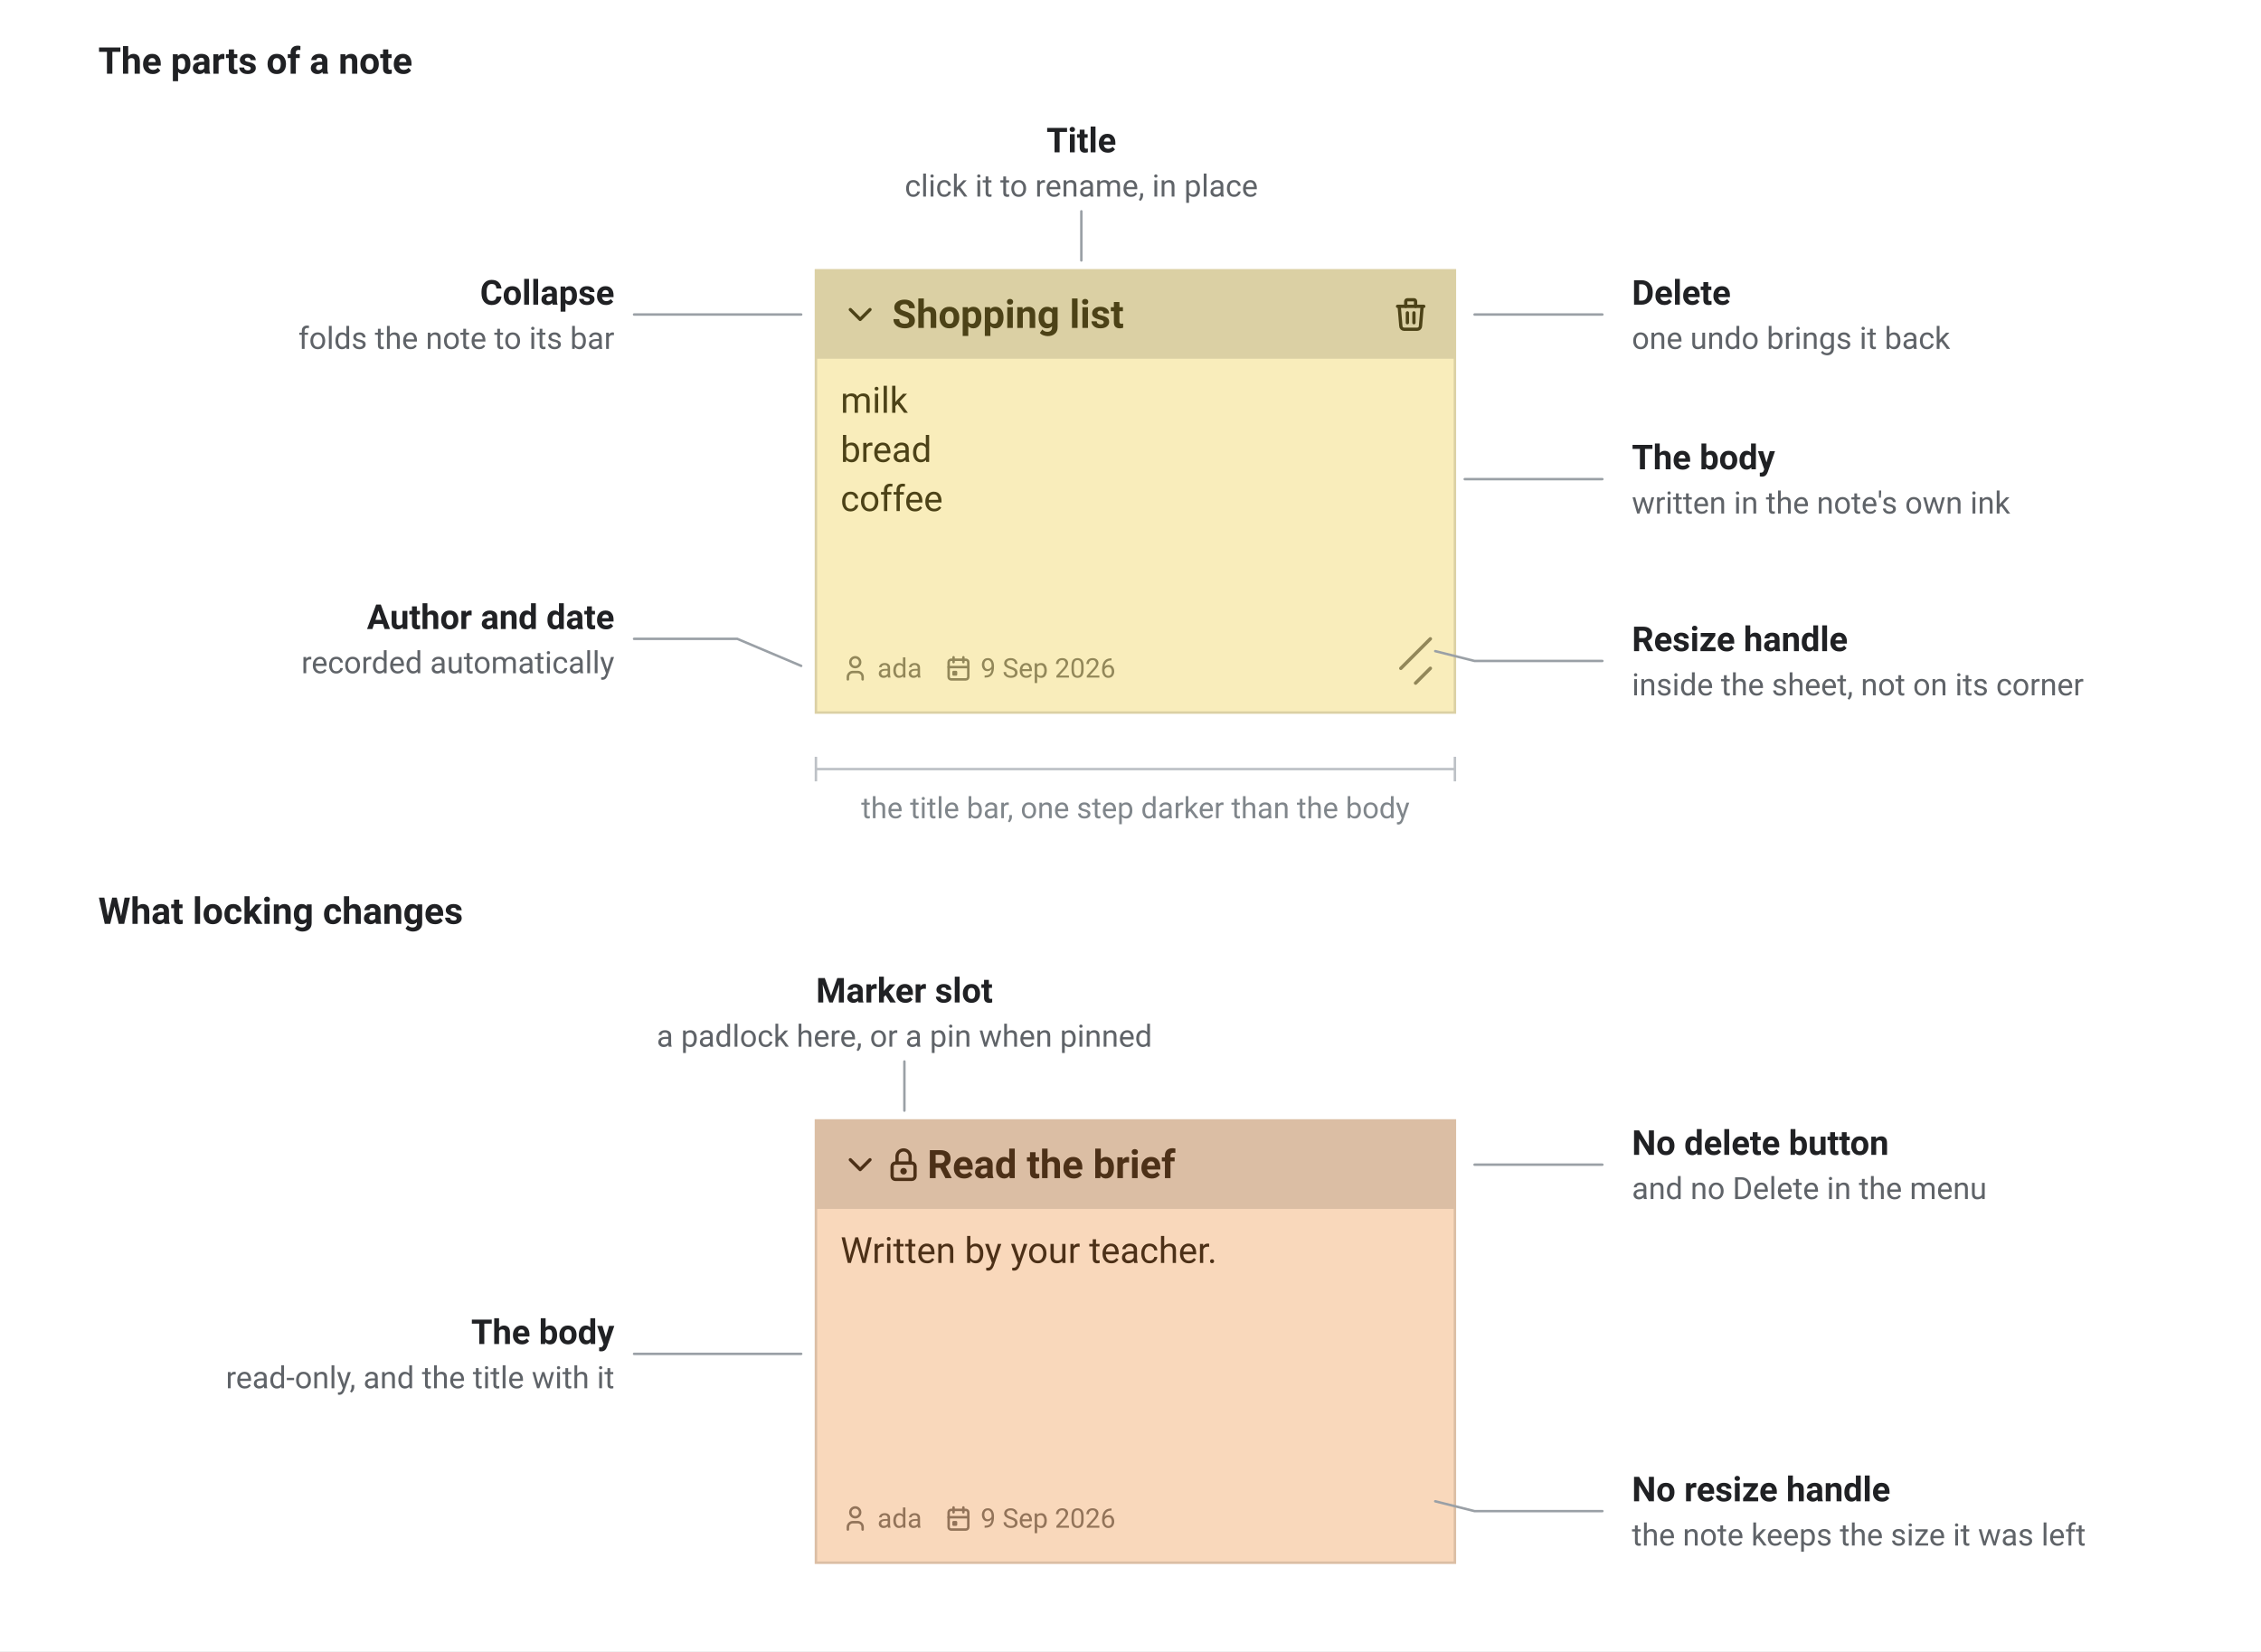
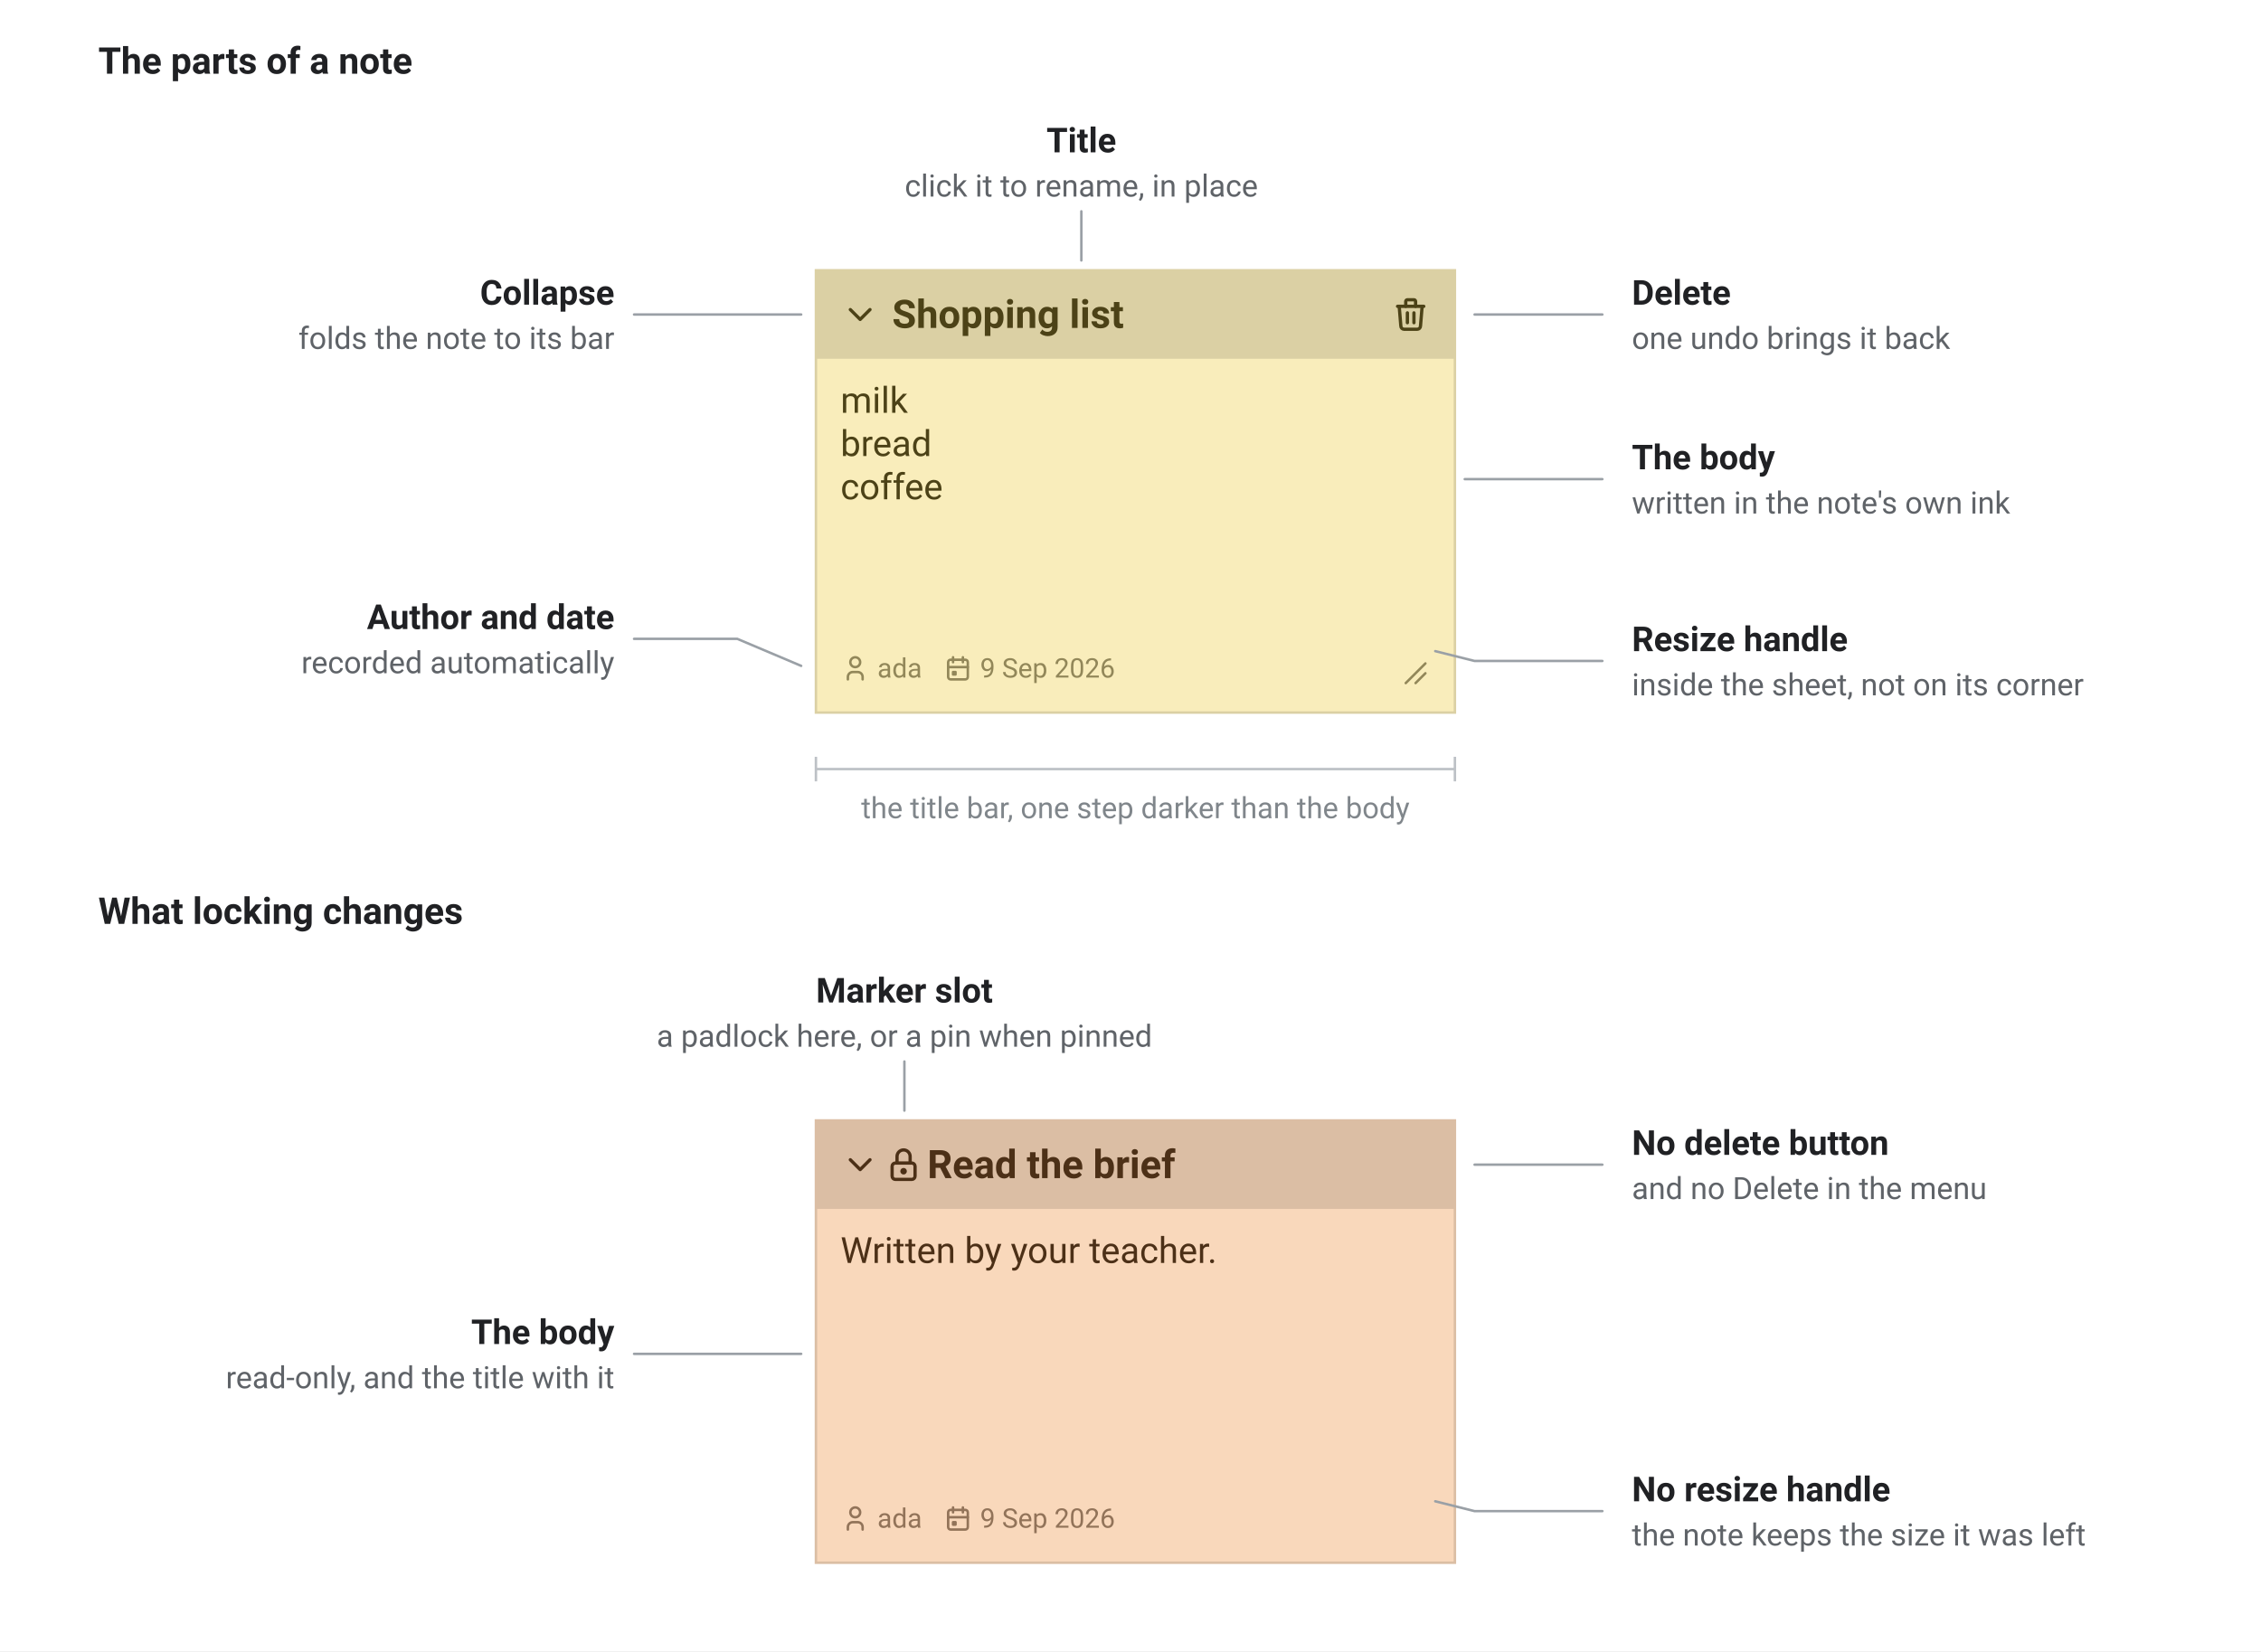
<svg xmlns="http://www.w3.org/2000/svg" width="920" height="672" viewBox="0 0 920 672" font-family="system-ui, -apple-system, 'Segoe UI', Roboto, Helvetica, Arial, sans-serif">
  <rect width="920" height="672" fill="#ffffff" />
  <text x="40" y="30" font-size="15" font-weight="600" fill="#202124">The parts of a note</text>
-   <g transform="translate(332, 110)">
-     <rect width="260" height="180" fill="#f9edbb" stroke="#dbd0a4" stroke-width="1" />
-     <rect width="260" height="36" fill="#dbd0a4" />
-     <g transform="translate(10, 10) scale(0.6667)" fill="none" stroke="#4c4217" stroke-width="2" stroke-linecap="round" stroke-linejoin="round">
+   <g data-note="anatomy-plain" transform="translate(332, 110)">
+     <rect data-part="card" width="260" height="180" fill="#f9edbb" stroke="#dbd0a4" stroke-width="1" />
+     <rect data-part="bar" width="260" height="36" fill="#dbd0a4" />
+     <g data-part="foldout" transform="translate(10, 10) scale(0.6667)" fill="none" stroke="#4c4217" stroke-width="2" stroke-linecap="round" stroke-linejoin="round">
      <path d="M6 9l6 6l6 -6" />
    </g>
-     <g transform="translate(234, 10) scale(0.6667)" fill="none" stroke="#4c4217" stroke-width="2" stroke-linecap="round" stroke-linejoin="round">
+     <g data-part="delete" transform="translate(234, 10) scale(0.6667)" fill="none" stroke="#4c4217" stroke-width="2" stroke-linecap="round" stroke-linejoin="round">
      <path d="M4 7l16 0" />
      <path d="M10 11l0 6" />
      <path d="M14 11l0 6" />
      <path d="M5 7l1 12a2 2 0 0 0 2 2h8a2 2 0 0 0 2 -2l1 -12" />
      <path d="M9 7v-3a1 1 0 0 1 1 -1h4a1 1 0 0 1 1 1v3" />
    </g>
-     <text x="31" y="18" font-size="16" font-weight="bold" fill="#4c4217" dominant-baseline="central">Shopping list</text>
-     <g font-size="14.67" fill="#4c4217">
-       <text x="10" y="58">milk</text>
-       <text x="10" y="78">bread</text>
-       <text x="10" y="98">coffee</text>
+     <text data-part="title" x="31" y="18" font-size="16" font-weight="bold" fill="#4c4217" dominant-baseline="central">Shopping list</text>
+     <text x="10" y="58" font-size="14.67" fill="#4c4217">milk</text>
+     <text x="10" y="75.6" font-size="14.67" fill="#4c4217">bread</text>
+     <text x="10" y="93.2" font-size="14.67" fill="#4c4217">coffee</text>
+     <g data-part="footer-author-icon" transform="translate(10, 156) scale(0.5)" fill="none" stroke="#4c4217" stroke-width="2" stroke-linecap="round" stroke-linejoin="round" opacity="0.6">
+       <path d="M8 7a4 4 0 1 0 8 0a4 4 0 0 0 -8 0" />
+       <path d="M6 21v-2a4 4 0 0 1 4 -4h4a4 4 0 0 1 4 4v2" />
    </g>
-     <g transform="translate(10, 156)" fill="none" stroke="#4c4217" stroke-width="2" stroke-linecap="round" stroke-linejoin="round" opacity="0.6">
-       <g transform="scale(0.5)">
-         <path d="M8 7a4 4 0 1 0 8 0a4 4 0 0 0 -8 0" />
-         <path d="M6 21v-2a4 4 0 0 1 4 -4h4a4 4 0 0 1 4 4v2" />
-       </g>
+     <text data-part="footer-author-text" x="25" y="162" font-size="11" fill="#4c4217" opacity="0.6" dominant-baseline="central">ada</text>
+     <g data-part="footer-date-icon" transform="translate(51.8, 156) scale(0.5)" fill="none" stroke="#4c4217" stroke-width="2" stroke-linecap="round" stroke-linejoin="round" opacity="0.6">
+       <path d="M4 7a2 2 0 0 1 2 -2h12a2 2 0 0 1 2 2v12a2 2 0 0 1 -2 2h-12a2 2 0 0 1 -2 -2l0 -12" />
+       <path d="M16 3l0 4" />
+       <path d="M8 3l0 4" />
+       <path d="M4 11l16 0" />
+       <path d="M8 15h2v2h-2l0 -2" />
    </g>
-     <text x="25" y="162" font-size="11" fill="#4c4217" opacity="0.6" dominant-baseline="central">ada</text>
-     <g transform="translate(52, 156)" fill="none" stroke="#4c4217" stroke-width="2" stroke-linecap="round" stroke-linejoin="round" opacity="0.6">
-       <g transform="scale(0.5)">
-         <path d="M4 7a2 2 0 0 1 2 -2h12a2 2 0 0 1 2 2v12a2 2 0 0 1 -2 2h-12a2 2 0 0 1 -2 -2l0 -12" />
-         <path d="M16 3l0 4" />
-         <path d="M8 3l0 4" />
-         <path d="M4 11l16 0" />
-         <path d="M8 15h2v2h-2l0 -2" />
-       </g>
-     </g>
-     <text x="67" y="162" font-size="11" fill="#4c4217" opacity="0.6" dominant-baseline="central">9 Sep 2026</text>
-     <g stroke="#4c4217" stroke-width="1.4" fill="none" opacity="0.6" stroke-linecap="round">
-       <path d="M238 162 L 250 150" />
-       <path d="M244 168 L 250 162" />
+     <text data-part="footer-date-text" x="66.8" y="162" font-size="11" fill="#4c4217" opacity="0.6" dominant-baseline="central">9 Sep 2026</text>
+     <g data-part="resize-handle" transform="translate(238, 158) scale(0.5)" fill="none" stroke="#4c4217" stroke-width="2" stroke-linecap="round" stroke-linejoin="round" opacity="0.6">
+       <path d="M4 20l16 -16" />
+       <path d="M12 20l8 -8" />
    </g>
  </g>
  <g stroke="#9aa0a6" stroke-width="1" fill="none" stroke-linecap="round">
    <path d="M440 86 V 106" />
    <path d="M258 128 H 300 L 326 128" />
    <path d="M258 260 H 300 L 326 271" />
    <path d="M652 128 H 620 L 600 128" />
    <path d="M652 195 H 596" />
    <path d="M652 269 H 600 L 584 265" />
  </g>
  <g font-size="14" fill="#202124">
    <text x="440" y="62" text-anchor="middle" font-weight="600">Title</text>
    <text x="440" y="80" text-anchor="middle" font-size="12.5" fill="#5f6368">click it to rename, in place</text>
    <text x="250" y="124" text-anchor="end" font-weight="600">Collapse</text>
    <text x="250" y="142" text-anchor="end" font-size="12.5" fill="#5f6368">folds the note to its bar</text>
    <text x="250" y="256" text-anchor="end" font-weight="600">Author and date</text>
    <text x="250" y="274" text-anchor="end" font-size="12.5" fill="#5f6368">recorded automatically</text>
    <text x="664" y="124" font-weight="600">Delete</text>
    <text x="664" y="142" font-size="12.5" fill="#5f6368">one undo brings it back</text>
    <text x="664" y="191" font-weight="600">The body</text>
    <text x="664" y="209" font-size="12.5" fill="#5f6368">written in the note's own ink</text>
    <text x="664" y="265" font-weight="600">Resize handle</text>
    <text x="664" y="283" font-size="12.5" fill="#5f6368">inside the sheet, not on its corner</text>
  </g>
  <g stroke="#bdc1c6" stroke-width="1" fill="none">
    <path d="M332 313 H 592" />
    <path d="M332 308 V 318" />
    <path d="M592 308 V 318" />
  </g>
  <text x="462" y="333" font-size="12" fill="#80868b" text-anchor="middle">the title bar, one step darker than the body</text>
  <text x="40" y="376" font-size="15" font-weight="600" fill="#202124">What locking changes</text>
-   <g transform="translate(332, 456)">
-     <rect width="260" height="180" fill="#f9d8bb" stroke="#dbbea4" stroke-width="1" />
-     <rect width="260" height="36" fill="#dbbea4" />
-     <g transform="translate(10, 10) scale(0.6667)" fill="none" stroke="#4c3017" stroke-width="2" stroke-linecap="round" stroke-linejoin="round">
+   <g data-note="anatomy-locked" transform="translate(332, 456)">
+     <rect data-part="card" width="260" height="180" fill="#f9d8bb" stroke="#dbbea4" stroke-width="1" />
+     <rect data-part="bar" width="260" height="36" fill="#dbbea4" />
+     <g data-part="foldout" transform="translate(10, 10) scale(0.6667)" fill="none" stroke="#4c3017" stroke-width="2" stroke-linecap="round" stroke-linejoin="round">
      <path d="M6 9l6 6l6 -6" />
    </g>
-     <g transform="translate(27.667, 10) scale(0.6667)" fill="none" stroke="#4c3017" stroke-width="2" stroke-linecap="round" stroke-linejoin="round">
+     <g data-part="marker" transform="translate(27.6667, 10) scale(0.6667)" fill="none" stroke="#4c3017" stroke-width="2" stroke-linecap="round" stroke-linejoin="round">
      <path d="M5 13a2 2 0 0 1 2 -2h10a2 2 0 0 1 2 2v6a2 2 0 0 1 -2 2h-10a2 2 0 0 1 -2 -2v-6" />
      <path d="M11 16a1 1 0 1 0 2 0a1 1 0 0 0 -2 0" />
      <path d="M8 11v-4a4 4 0 1 1 8 0v4" />
    </g>
-     <text x="45.333" y="18" font-size="16" font-weight="bold" fill="#4c3017" dominant-baseline="central">Read the brief</text>
-     <g font-size="14.67" fill="#4c3017">
-       <text x="10" y="58">Written by your teacher.</text>
+     <text data-part="title" x="45.333" y="18" font-size="16" font-weight="bold" fill="#4c3017" dominant-baseline="central">Read the brief</text>
+     <text x="10" y="58" font-size="14.67" fill="#4c3017">Written by your teacher.</text>
+     <g data-part="footer-author-icon" transform="translate(10, 156) scale(0.5)" fill="none" stroke="#4c3017" stroke-width="2" stroke-linecap="round" stroke-linejoin="round" opacity="0.6">
+       <path d="M8 7a4 4 0 1 0 8 0a4 4 0 0 0 -8 0" />
+       <path d="M6 21v-2a4 4 0 0 1 4 -4h4a4 4 0 0 1 4 4v2" />
    </g>
-     <g transform="translate(10, 156)" fill="none" stroke="#4c3017" stroke-width="2" stroke-linecap="round" stroke-linejoin="round" opacity="0.6">
-       <g transform="scale(0.5)">
-         <path d="M8 7a4 4 0 1 0 8 0a4 4 0 0 0 -8 0" />
-         <path d="M6 21v-2a4 4 0 0 1 4 -4h4a4 4 0 0 1 4 4v2" />
-       </g>
+     <text data-part="footer-author-text" x="25" y="162" font-size="11" fill="#4c3017" opacity="0.6" dominant-baseline="central">ada</text>
+     <g data-part="footer-date-icon" transform="translate(51.8, 156) scale(0.5)" fill="none" stroke="#4c3017" stroke-width="2" stroke-linecap="round" stroke-linejoin="round" opacity="0.6">
+       <path d="M4 7a2 2 0 0 1 2 -2h12a2 2 0 0 1 2 2v12a2 2 0 0 1 -2 2h-12a2 2 0 0 1 -2 -2l0 -12" />
+       <path d="M16 3l0 4" />
+       <path d="M8 3l0 4" />
+       <path d="M4 11l16 0" />
+       <path d="M8 15h2v2h-2l0 -2" />
    </g>
-     <text x="25" y="162" font-size="11" fill="#4c3017" opacity="0.6" dominant-baseline="central">ada</text>
-     <g transform="translate(52, 156)" fill="none" stroke="#4c3017" stroke-width="2" stroke-linecap="round" stroke-linejoin="round" opacity="0.6">
-       <g transform="scale(0.5)">
-         <path d="M4 7a2 2 0 0 1 2 -2h12a2 2 0 0 1 2 2v12a2 2 0 0 1 -2 2h-12a2 2 0 0 1 -2 -2l0 -12" />
-         <path d="M16 3l0 4" />
-         <path d="M8 3l0 4" />
-         <path d="M4 11l16 0" />
-         <path d="M8 15h2v2h-2l0 -2" />
-       </g>
-     </g>
-     <text x="67" y="162" font-size="11" fill="#4c3017" opacity="0.6" dominant-baseline="central">9 Sep 2026</text>
+     <text data-part="footer-date-text" x="66.8" y="162" font-size="11" fill="#4c3017" opacity="0.6" dominant-baseline="central">9 Sep 2026</text>
  </g>
  <g stroke="#9aa0a6" stroke-width="1" fill="none" stroke-linecap="round">
    <path d="M368 432 V 452" />
    <path d="M258 551 H 300 L 326 551" />
    <path d="M652 474 H 620 L 600 474" />
    <path d="M652 615 H 600 L 584 611" />
  </g>
  <g font-size="14" fill="#202124">
    <text x="368" y="408" text-anchor="middle" font-weight="600">Marker slot</text>
    <text x="368" y="426" text-anchor="middle" font-size="12.5" fill="#5f6368">a padlock here, or a pin when pinned</text>
    <text x="250" y="547" text-anchor="end" font-weight="600">The body</text>
    <text x="250" y="565" text-anchor="end" font-size="12.5" fill="#5f6368">read-only, and the title with it</text>
    <text x="664" y="470" font-weight="600">No delete button</text>
    <text x="664" y="488" font-size="12.5" fill="#5f6368">and no Delete in the menu</text>
    <text x="664" y="611" font-weight="600">No resize handle</text>
    <text x="664" y="629" font-size="12.5" fill="#5f6368">the note keeps the size it was left</text>
  </g>
</svg>
